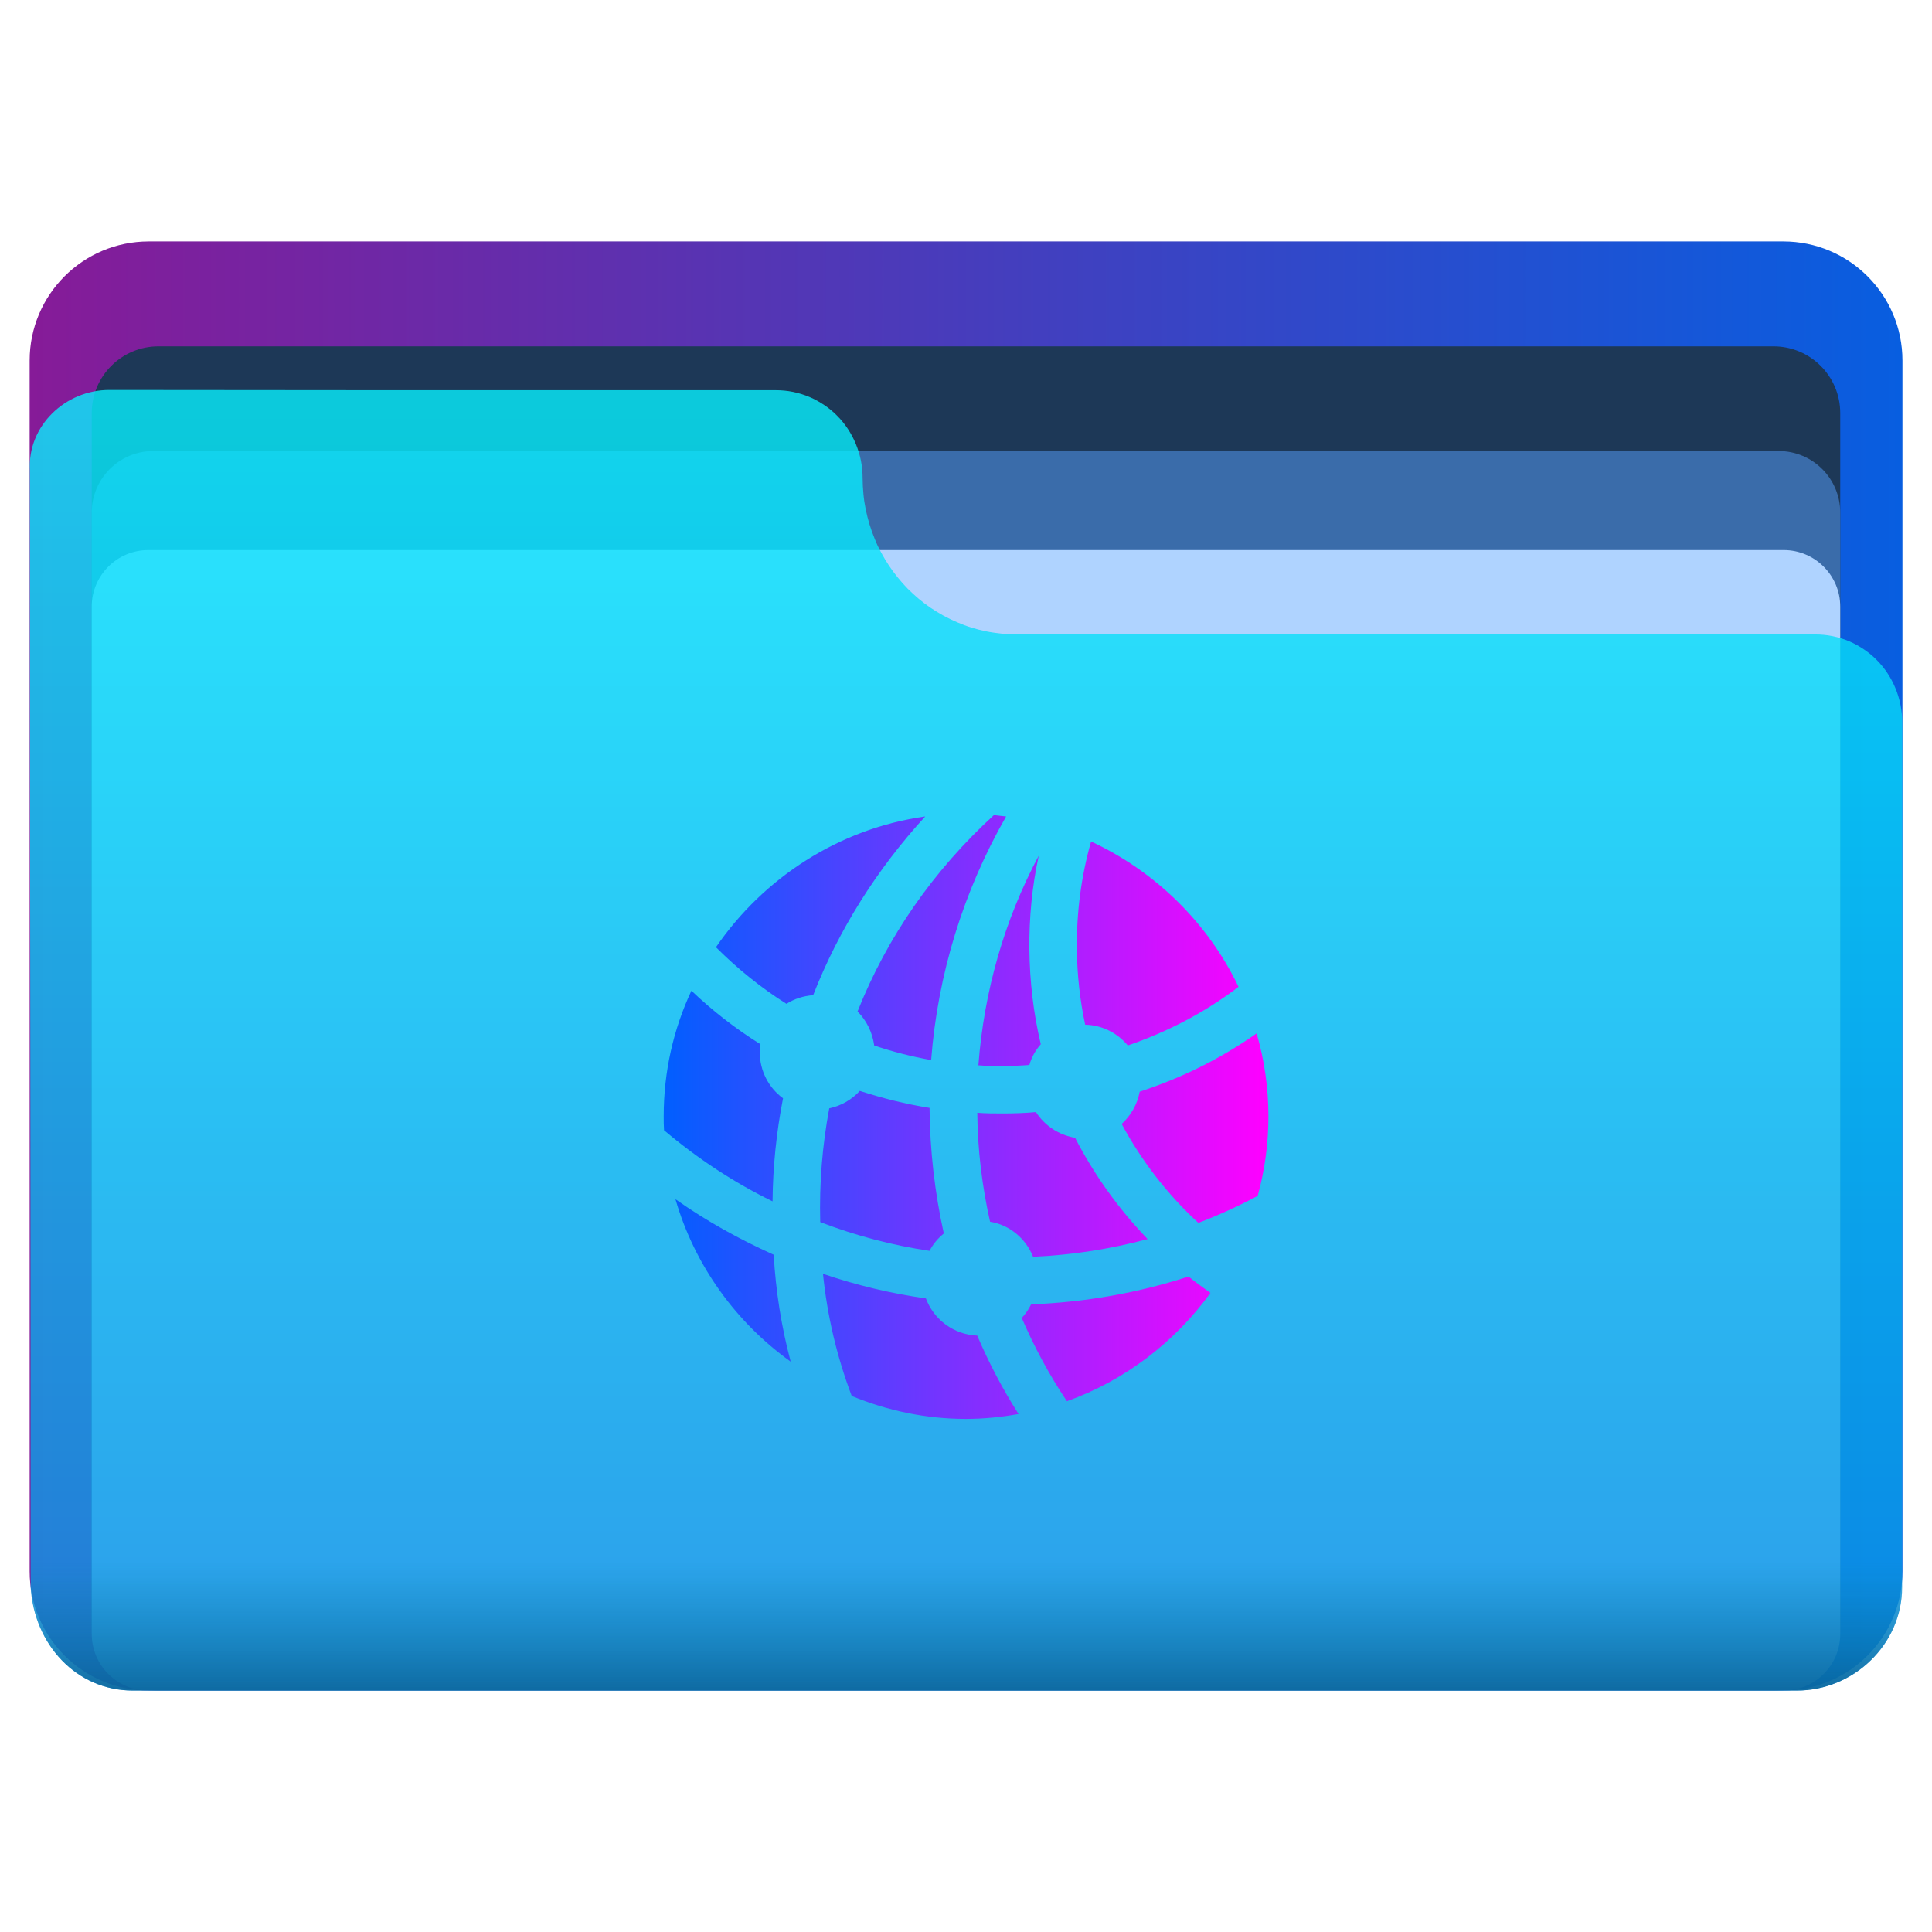
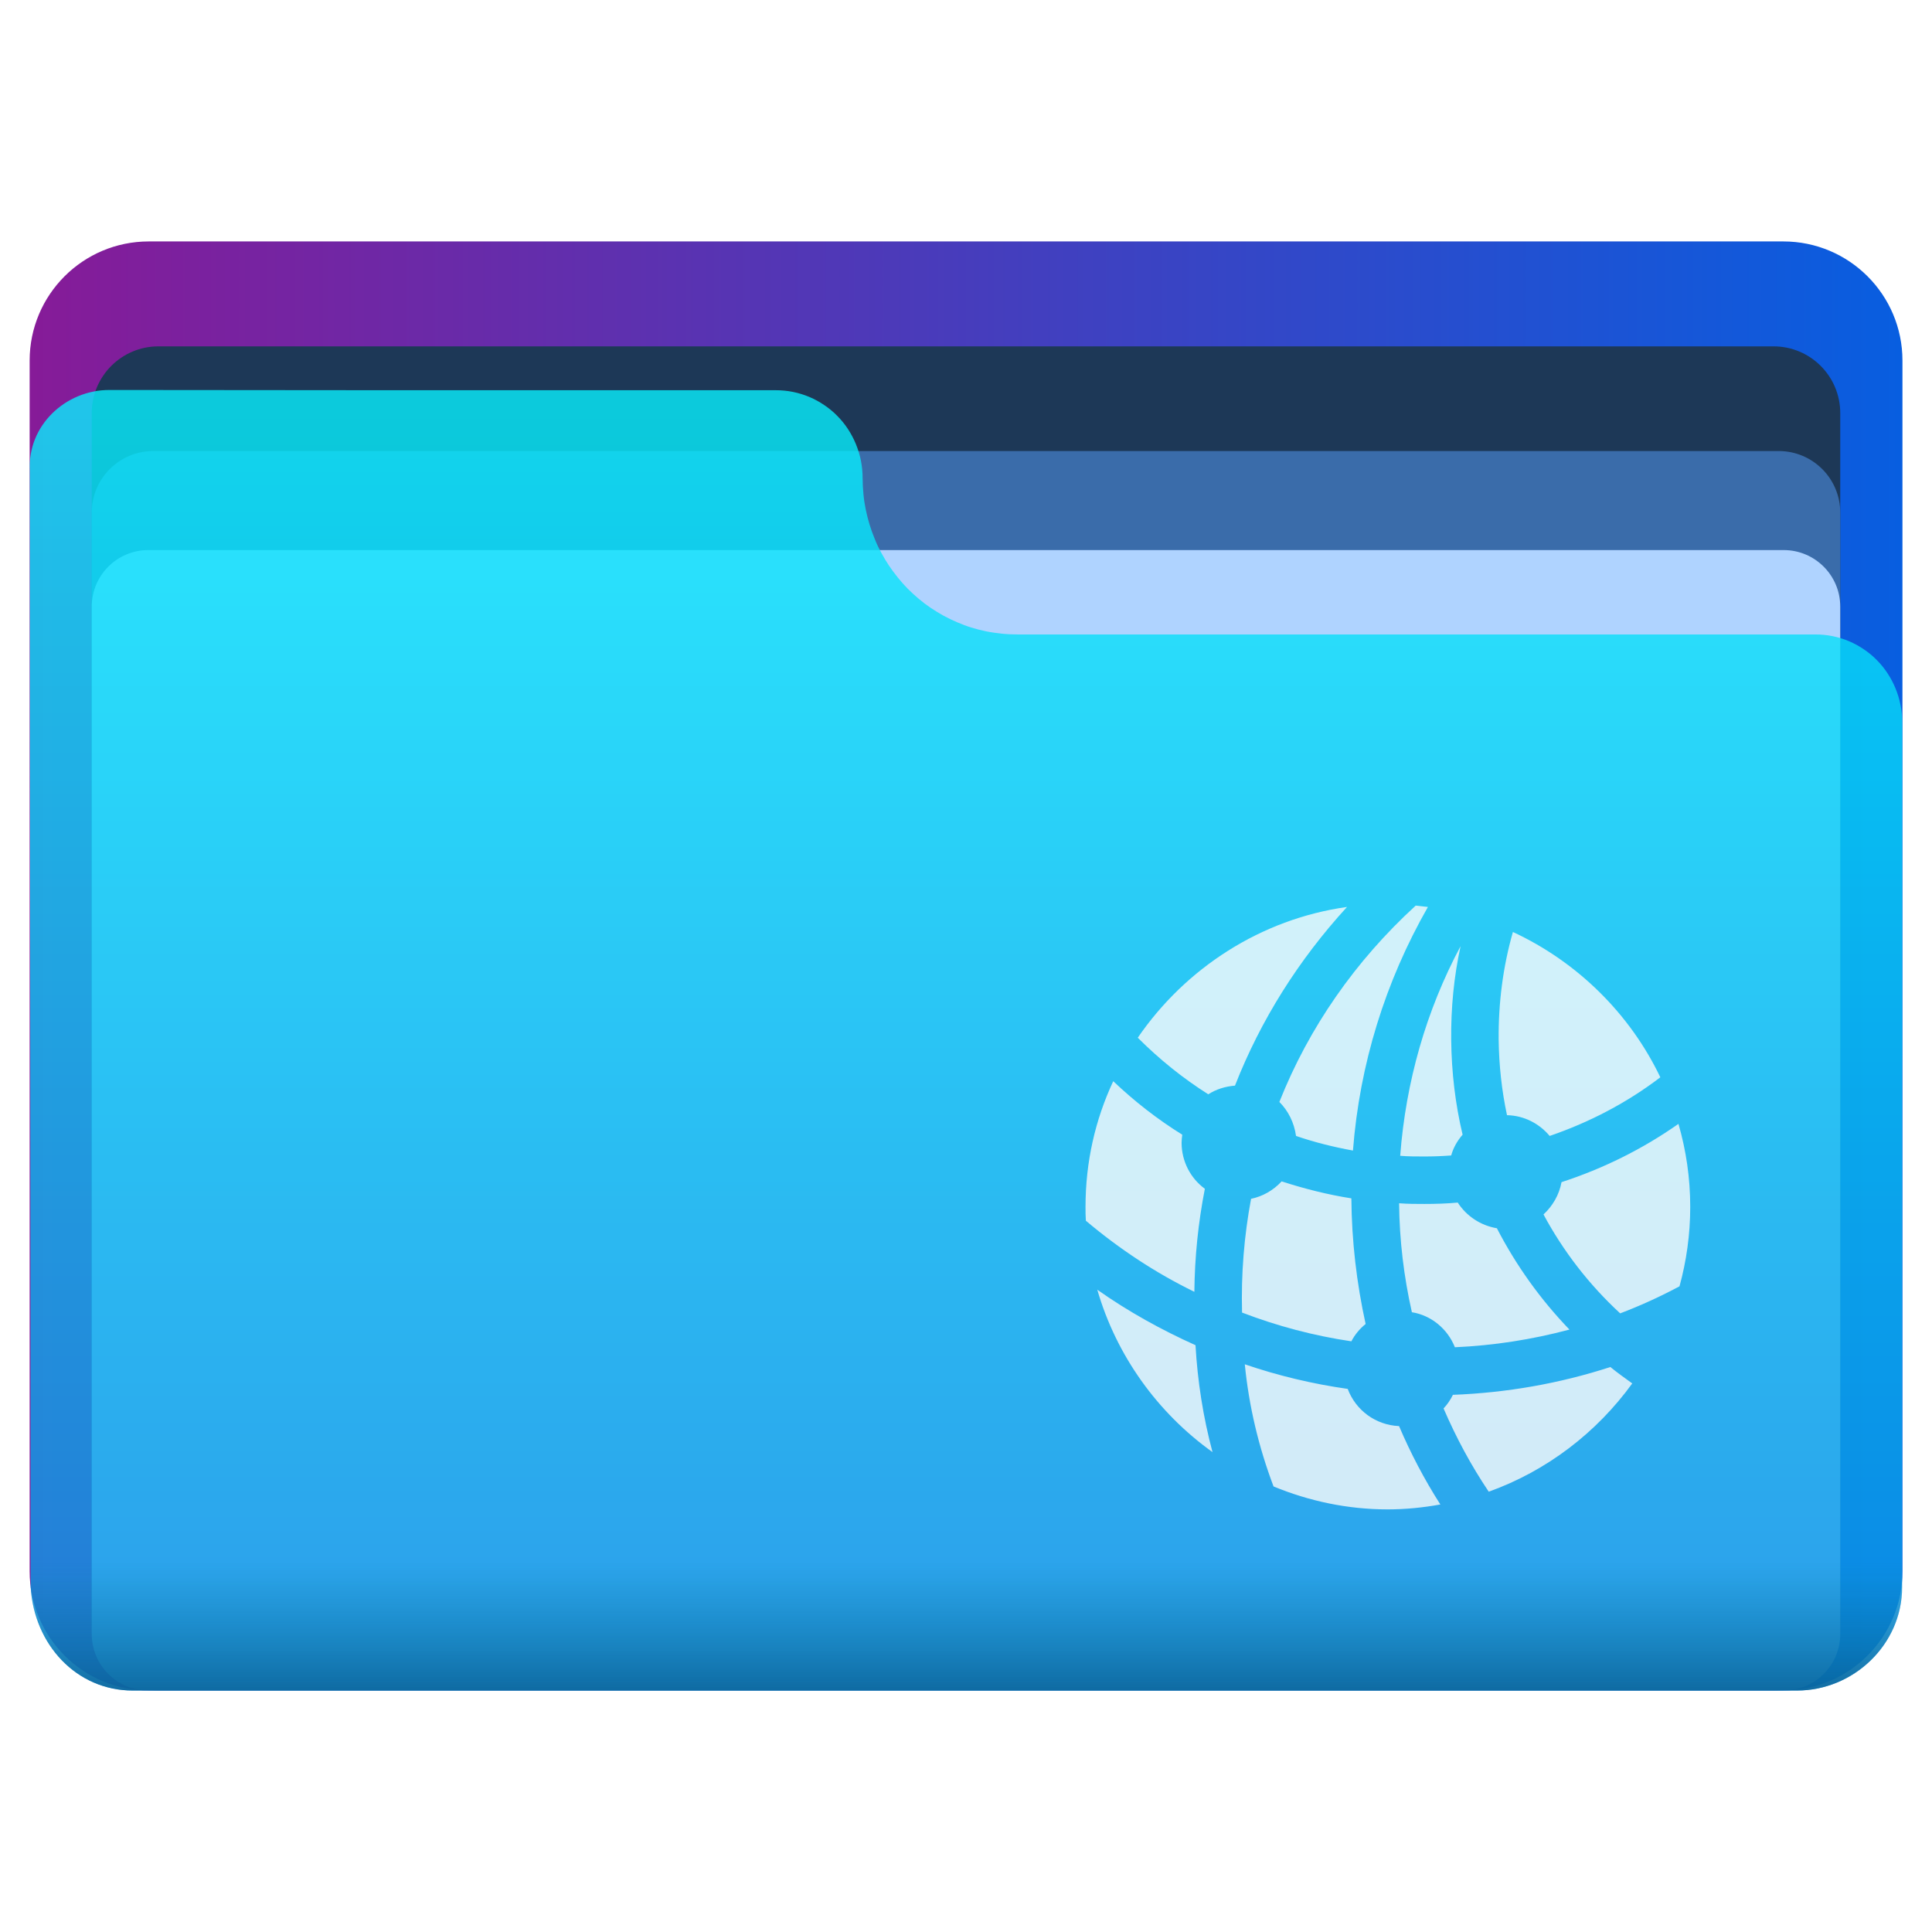
<svg xmlns="http://www.w3.org/2000/svg" width="64" height="64" version="1.1" viewBox="0 0 16.933 16.933">
  <defs>
-     <linearGradient id="linearGradient1496" x1="5.816" x2="11.117" y1="9.789" y2="9.789" gradientTransform="translate(-.000166 -13.476)" gradientUnits="userSpaceOnUse">
-       <stop stop-color="#005fff" offset="0" />
-       <stop stop-color="#f0f" offset="1" />
-     </linearGradient>
    <linearGradient id="linearGradient60884-3" x1="157.33" x2="247.31" y1="69.985" y2="69.985" gradientTransform="matrix(.18033 0 0 .18033 -28.018 -4.154)" gradientUnits="userSpaceOnUse">
      <stop stop-color="#861b98" offset="0" />
      <stop stop-color="#085ee0" offset="1" />
    </linearGradient>
    <linearGradient id="linearGradient47593-7" x1="193.68" x2="193.68" y1="43.371" y2="103.22" gradientTransform="matrix(.17854 0 0 .18033 -27.733 -4.154)" gradientUnits="userSpaceOnUse">
      <stop stop-color="#07effe" offset="0" />
      <stop stop-color="#0b92e5" offset="1" />
    </linearGradient>
    <linearGradient id="linearGradient2806" x1=".707" x2=".707" y1="14.743" y2="3.539" gradientTransform="translate(3.8869)" gradientUnits="userSpaceOnUse">
      <stop stop-color="#075e91" offset="0" />
      <stop stop-color="#077faa" stop-opacity="0" offset=".1" />
      <stop stop-color="#07effe" stop-opacity="0" offset="1" />
    </linearGradient>
  </defs>
  <g transform="matrix(1.0116 0 0 1.0116 -.098288 -.098288)" fill-rule="evenodd" stroke-width=".18">
    <rect x=".354" y="2.189" width="16.226" height="12.554" ry="1.032" fill="url(#linearGradient60884-3)" style="paint-order:stroke fill markers" />
    <rect x=".892" y="3.098" width="15.149" height="11.645" ry=".578" fill="#1d3857" style="paint-order:stroke fill markers" />
    <rect x=".892" y="4.005" width="15.149" height="10.738" ry=".533" fill="#3a6caa" style="paint-order:stroke fill markers" />
    <rect x=".892" y="4.863" width="15.149" height="9.881" ry=".49" fill="#afd3ff" style="paint-order:stroke fill markers" />
-     <path d="m1.044 3.476c-0.381 0-0.709 0.31-0.688 0.695 0 3.226 0.007 6.427 0.007 9.679 0.03 0.494 0.395 0.894 0.885 0.894h14.418c0.49 0 0.911-0.399 0.911-0.894l1.51e-4 -4.437c0-0.063 7.22e-4 -0.118 7.22e-4 -0.181v-2.875c0-0.053-0.005-0.104-0.015-0.154-0.01-0.05-0.025-0.098-0.044-0.144-0.019-0.046-0.042-0.089-0.069-0.13-0.027-0.041-0.058-0.079-0.092-0.113-0.034-0.035-0.072-0.066-0.112-0.093-0.04-0.027-0.083-0.051-0.128-0.07-0.045-0.019-0.093-0.034-0.142-0.044-0.049-0.01-0.1-0.015-0.153-0.015h-6.91c-0.047 0-0.092-0.002-0.138-0.007-0.045-0.005-0.09-0.011-0.134-0.02-0.044-0.009-0.087-0.02-0.129-0.033-0.042-0.013-0.083-0.029-0.123-0.046-0.04-0.017-0.079-0.036-0.118-0.057-0.038-0.021-0.075-0.044-0.111-0.068-0.036-0.024-0.07-0.05-0.103-0.078-0.033-0.028-0.065-0.057-0.095-0.087-0.03-0.031-0.059-0.063-0.086-0.097-0.027-0.033-0.053-0.068-0.077-0.104-0.024-0.036-0.046-0.073-0.067-0.112-0.021-0.038-0.04-0.078-0.056-0.119-0.017-0.041-0.032-0.082-0.045-0.125-0.013-0.043-0.024-0.086-0.033-0.13-0.009-0.044-0.016-0.089-0.02-0.135-0.004-0.044-0.007-0.089-0.007-0.135 0-0.053-0.005-0.104-0.015-0.154-0.01-0.05-0.025-0.098-0.044-0.144-0.019-0.046-0.042-0.089-0.069-0.13-0.027-0.041-0.058-0.079-0.092-0.113-0.034-0.035-0.072-0.066-0.112-0.093-0.04-0.027-0.083-0.051-0.128-0.07-0.045-0.019-0.093-0.034-0.142-0.044-0.049-0.01-0.1-0.015-0.153-0.015h-3.393z" fill="url(#linearGradient47593-7)" opacity=".8" style="paint-order:stroke fill markers" />
-     <path d="m1.044 3.476c-0.381 0-0.709 0.31-0.688 0.695 0 3.226 0.007 6.427 0.007 9.679 0.03 0.494 0.395 0.894 0.885 0.894h14.418c0.49 0 0.911-0.399 0.911-0.894l1.51e-4 -4.437c0-0.063 7.22e-4 -0.118 7.22e-4 -0.181v-2.875c0-0.053-0.005-0.104-0.015-0.154-0.01-0.05-0.025-0.098-0.044-0.144-0.019-0.046-0.042-0.089-0.069-0.13-0.027-0.041-0.058-0.079-0.092-0.113-0.034-0.035-0.072-0.066-0.112-0.093-0.04-0.027-0.083-0.051-0.128-0.07-0.045-0.019-0.093-0.034-0.142-0.044-0.049-0.01-0.1-0.015-0.153-0.015h-6.91c-0.047 0-0.092-0.002-0.138-0.007-0.045-0.005-0.09-0.011-0.134-0.02-0.044-0.009-0.087-0.02-0.129-0.033-0.042-0.013-0.083-0.029-0.123-0.046-0.04-0.017-0.079-0.036-0.118-0.057-0.038-0.021-0.075-0.044-0.111-0.068-0.036-0.024-0.07-0.05-0.103-0.078-0.033-0.028-0.065-0.057-0.095-0.087-0.03-0.031-0.059-0.063-0.086-0.097-0.027-0.033-0.053-0.068-0.077-0.104-0.024-0.036-0.046-0.073-0.067-0.112-0.021-0.038-0.04-0.078-0.056-0.119-0.017-0.041-0.032-0.082-0.045-0.125-0.013-0.043-0.024-0.086-0.033-0.13-0.009-0.044-0.016-0.089-0.02-0.135-0.004-0.044-0.007-0.089-0.007-0.135 0-0.053-0.005-0.104-0.015-0.154-0.01-0.05-0.025-0.098-0.044-0.144-0.019-0.046-0.042-0.089-0.069-0.13-0.027-0.041-0.058-0.079-0.092-0.113-0.034-0.035-0.072-0.066-0.112-0.093-0.04-0.027-0.083-0.051-0.128-0.07-0.045-0.019-0.093-0.034-0.142-0.044-0.049-0.01-0.1-0.015-0.153-0.015h-3.393z" fill="url(#linearGradient2806)" opacity=".8" style="paint-order:stroke fill markers" />
+     <path d="m1.044 3.476c-0.381 0-0.709 0.31-0.688 0.695 0 3.226 0.007 6.427 0.007 9.679 0.03 0.494 0.395 0.894 0.885 0.894h14.418c0.49 0 0.911-0.399 0.911-0.894l1.51e-4 -4.437c0-0.063 7.22e-4 -0.118 7.22e-4 -0.181v-2.875c0-0.053-0.005-0.104-0.015-0.154-0.01-0.05-0.025-0.098-0.044-0.144-0.019-0.046-0.042-0.089-0.069-0.13-0.027-0.041-0.058-0.079-0.092-0.113-0.034-0.035-0.072-0.066-0.112-0.093s-0.083-0.051-0.128-0.07c-0.045-0.019-0.093-0.034-0.142-0.044-0.049-0.01-0.1-0.015-0.153-0.015h-6.91c-0.047 0-0.092-0.002-0.138-0.007-0.045-0.005-0.09-0.011-0.134-0.02-0.044-0.009-0.087-0.02-0.129-0.033-0.042-0.013-0.083-0.029-0.123-0.046-0.04-0.017-0.079-0.036-0.118-0.057-0.038-0.021-0.075-0.044-0.111-0.068-0.036-0.024-0.07-0.05-0.103-0.078-0.033-0.028-0.065-0.057-0.095-0.087-0.03-0.031-0.059-0.063-0.086-0.097s-0.053-0.068-0.077-0.104c-0.024-0.036-0.046-0.073-0.067-0.112-0.021-0.038-0.04-0.078-0.056-0.119-0.017-0.041-0.032-0.082-0.045-0.125-0.013-0.043-0.024-0.086-0.033-0.13-0.009-0.044-0.016-0.089-0.02-0.135-0.004-0.044-0.007-0.089-0.007-0.135 0-0.053-0.005-0.104-0.015-0.154-0.01-0.05-0.025-0.098-0.044-0.144-0.019-0.046-0.042-0.089-0.069-0.13-0.027-0.041-0.058-0.079-0.092-0.113-0.034-0.035-0.072-0.066-0.112-0.093-0.04-0.027-0.083-0.051-0.128-0.07-0.045-0.019-0.093-0.034-0.142-0.044-0.049-0.01-0.1-0.015-0.153-0.015h-3.393z" fill="url(#linearGradient47593-7)" opacity=".8" style="paint-order:stroke fill markers" />
+     <path d="m1.044 3.476c-0.381 0-0.709 0.31-0.688 0.695 0 3.226 0.007 6.427 0.007 9.679 0.03 0.494 0.395 0.894 0.885 0.894h14.418c0.49 0 0.911-0.399 0.911-0.894l1.51e-4 -4.437c0-0.063 7.22e-4 -0.118 7.22e-4 -0.181v-2.875c0-0.053-0.005-0.104-0.015-0.154-0.01-0.05-0.025-0.098-0.044-0.144-0.019-0.046-0.042-0.089-0.069-0.13-0.027-0.041-0.058-0.079-0.092-0.113-0.034-0.035-0.072-0.066-0.112-0.093s-0.083-0.051-0.128-0.07c-0.045-0.019-0.093-0.034-0.142-0.044-0.049-0.01-0.1-0.015-0.153-0.015h-6.91c-0.047 0-0.092-0.002-0.138-0.007-0.045-0.005-0.09-0.011-0.134-0.02-0.044-0.009-0.087-0.02-0.129-0.033-0.042-0.013-0.083-0.029-0.123-0.046-0.04-0.017-0.079-0.036-0.118-0.057-0.038-0.021-0.075-0.044-0.111-0.068-0.036-0.024-0.07-0.05-0.103-0.078-0.033-0.028-0.065-0.057-0.095-0.087-0.03-0.031-0.059-0.063-0.086-0.097s-0.053-0.068-0.077-0.104c-0.024-0.036-0.046-0.073-0.067-0.112-0.021-0.038-0.04-0.078-0.056-0.119-0.017-0.041-0.032-0.082-0.045-0.125-0.013-0.043-0.024-0.086-0.033-0.13-0.009-0.044-0.016-0.089-0.02-0.135-0.004-0.044-0.007-0.089-0.007-0.135 0-0.053-0.005-0.104-0.015-0.154-0.01-0.05-0.025-0.098-0.044-0.144-0.019-0.046-0.042-0.089-0.069-0.13-0.027-0.041-0.058-0.079-0.092-0.113-0.034-0.035-0.072-0.066-0.112-0.093-0.04-0.027-0.083-0.051-0.128-0.07-0.045-0.019-0.093-0.034-0.142-0.044-0.049-0.01-0.1-0.015-0.153-0.015h-3.393z" fill="url(#linearGradient2806)" opacity=".8" style="paint-order:stroke fill markers" />
  </g>
-   <path d="m8.711 7.144c-0.529 0.484-0.937 1.07-1.195 1.721 0.079 0.079 0.13 0.183 0.146 0.298 0.161 0.055 0.328 0.097 0.499 0.128 0.058-0.754 0.283-1.481 0.657-2.135-0.036-0.003-0.073-0.009-0.106-0.012zm-0.602 0.012c-0.757 0.106-1.417 0.538-1.834 1.146 0.189 0.189 0.396 0.356 0.618 0.496 0.067-0.043 0.146-0.069 0.234-0.076 0.225-0.575 0.559-1.104 0.982-1.566zm1.454 0.219c-0.088 0.307-0.128 0.626-0.125 0.946 0.003 0.225 0.027 0.444 0.073 0.66 0.149 0.003 0.283 0.073 0.374 0.182 0.347-0.119 0.675-0.289 0.97-0.514-0.268-0.56-0.73-1.013-1.293-1.274zm-0.459 0.125c-0.301 0.563-0.48 1.189-0.529 1.837 0.07 0.006 0.143 0.006 0.213 0.006 0.079 0 0.155-0.003 0.234-0.009 0.018-0.067 0.055-0.131 0.1-0.182-0.064-0.268-0.097-0.548-0.1-0.83-0.003-0.28 0.024-0.557 0.082-0.821zm-3.044 1.183c-0.158 0.338-0.243 0.709-0.243 1.101 0 0.04 9.94e-5 0.082 0.003 0.122 0.295 0.249 0.614 0.459 0.951 0.623 0.003-0.304 0.034-0.608 0.092-0.903-0.125-0.091-0.204-0.24-0.204-0.404 0-0.024 0.003-0.046 0.006-0.07-0.216-0.134-0.419-0.292-0.605-0.469zm4.954 0.374c-0.316 0.222-0.66 0.392-1.025 0.511-0.021 0.113-0.079 0.21-0.158 0.283 0.173 0.322 0.398 0.614 0.672 0.867 0.176-0.067 0.35-0.146 0.52-0.237 0.061-0.222 0.094-0.456 0.094-0.696 0-0.252-0.036-0.496-0.103-0.727zm-3.479 0.505c-0.07 0.076-0.164 0.131-0.267 0.152-0.061 0.325-0.088 0.66-0.079 0.997 0.31 0.119 0.633 0.204 0.958 0.252 0.03-0.058 0.073-0.11 0.125-0.152-0.079-0.359-0.122-0.727-0.125-1.101-0.21-0.033-0.414-0.085-0.612-0.149zm1.545 0.185c-0.097 0.009-0.194 0.012-0.292 0.012h-6.141e-4c-0.073 0-0.149-4.45e-5 -0.222-0.006 0.003 0.325 0.042 0.645 0.112 0.955 0.17 0.027 0.313 0.146 0.377 0.307 0.338-0.015 0.675-0.067 1.004-0.155-0.255-0.265-0.468-0.563-0.636-0.888-0.143-0.024-0.267-0.107-0.343-0.225zm-3.16 0.763c0.167 0.578 0.529 1.08 1.01 1.424-0.082-0.307-0.131-0.621-0.149-0.937-0.298-0.134-0.59-0.295-0.86-0.486zm1.293 0.654c0.037 0.368 0.122 0.727 0.252 1.071 0.31 0.128 0.648 0.201 1 0.201 0.158 1e-6 0.313-0.016 0.462-0.043-0.14-0.219-0.261-0.45-0.362-0.687-0.207-0.009-0.38-0.14-0.45-0.326-0.304-0.043-0.608-0.115-0.903-0.216zm3.205 0.024c-0.45 0.146-0.912 0.226-1.381 0.244-0.021 0.043-0.049 0.085-0.082 0.119 0.11 0.255 0.24 0.498 0.396 0.73 0.508-0.182 0.945-0.517 1.258-0.949-0.064-0.046-0.127-0.091-0.191-0.143z" fill="url(#linearGradient1496)" fill-rule="evenodd" stroke-linecap="round" stroke-linejoin="round" stroke-opacity=".769" stroke-width=".19" style="paint-order:stroke fill markers" />
+   <path d="m12.408 7.937c-0.529 0.484-0.937 1.07-1.195 1.721 0.079 0.079 0.13 0.183 0.146 0.298 0.161 0.055 0.328 0.097 0.499 0.128 0.058-0.754 0.283-1.481 0.657-2.135-0.036-0.003-0.073-0.009-0.106-0.012zm-0.602 0.012c-0.757 0.106-1.417 0.538-1.834 1.146 0.189 0.189 0.396 0.356 0.618 0.496 0.067-0.043 0.146-0.069 0.234-0.076 0.225-0.575 0.559-1.104 0.982-1.566zm1.454 0.219c-0.088 0.307-0.128 0.626-0.125 0.946 3e-3 0.225 0.027 0.444 0.073 0.66 0.149 0.003 0.283 0.073 0.374 0.182 0.347-0.119 0.675-0.289 0.97-0.514-0.268-0.56-0.73-1.013-1.293-1.274zm-0.459 0.125c-0.301 0.563-0.48 1.189-0.529 1.837 0.07 0.006 0.143 0.006 0.213 0.006 0.079 0 0.155-0.003 0.234-0.009 0.018-0.067 0.055-0.131 0.1-0.182-0.064-0.268-0.097-0.548-0.1-0.83-3e-3 -0.28 0.024-0.557 0.082-0.821zm-3.044 1.183c-0.158 0.338-0.243 0.709-0.243 1.101 0 0.04 9.94e-5 0.082 0.003 0.122 0.295 0.249 0.614 0.459 0.951 0.623 3e-3 -0.304 0.034-0.608 0.092-0.903-0.125-0.091-0.204-0.24-0.204-0.404 0-0.024 0.003-0.046 0.006-0.07-0.216-0.134-0.419-0.292-0.605-0.469zm4.954 0.374c-0.316 0.222-0.66 0.392-1.025 0.511-0.021 0.113-0.079 0.21-0.158 0.283 0.173 0.322 0.398 0.614 0.672 0.867 0.176-0.067 0.35-0.146 0.52-0.237 0.061-0.222 0.094-0.456 0.094-0.696 0-0.252-0.036-0.496-0.103-0.727zm-3.479 0.505c-0.07 0.076-0.164 0.131-0.267 0.152-0.061 0.325-0.088 0.66-0.079 0.997 0.31 0.119 0.633 0.204 0.958 0.252 0.03-0.058 0.073-0.11 0.125-0.152-0.079-0.359-0.122-0.727-0.125-1.101-0.21-0.033-0.414-0.085-0.612-0.149zm1.545 0.185c-0.097 0.009-0.194 0.012-0.292 0.012h-6.14e-4c-0.073 0-0.149-4.5e-5 -0.222-0.006 3e-3 0.325 0.042 0.645 0.112 0.955 0.17 0.027 0.313 0.146 0.377 0.307 0.338-0.015 0.675-0.067 1.004-0.155-0.255-0.265-0.468-0.563-0.636-0.888-0.143-0.024-0.267-0.107-0.343-0.225zm-3.16 0.763c0.167 0.578 0.529 1.08 1.01 1.424-0.082-0.307-0.131-0.621-0.149-0.937-0.298-0.134-0.59-0.295-0.86-0.486zm1.293 0.654c0.036 0.368 0.122 0.727 0.252 1.071 0.31 0.128 0.648 0.201 1 0.201 0.158 1e-6 0.313-0.016 0.462-0.043-0.14-0.219-0.261-0.45-0.362-0.687-0.207-0.009-0.38-0.14-0.45-0.326-0.304-0.043-0.608-0.115-0.903-0.216zm3.205 0.024c-0.45 0.146-0.912 0.226-1.381 0.244-0.021 0.043-0.049 0.085-0.082 0.119 0.11 0.255 0.24 0.498 0.396 0.73 0.508-0.182 0.945-0.517 1.258-0.949-0.064-0.046-0.127-0.091-0.191-0.143z" fill="#fbfbfb" fill-rule="evenodd" opacity=".8" stroke-linecap="round" stroke-linejoin="round" stroke-opacity=".769" stroke-width=".19" style="paint-order:stroke fill markers" />
</svg>
